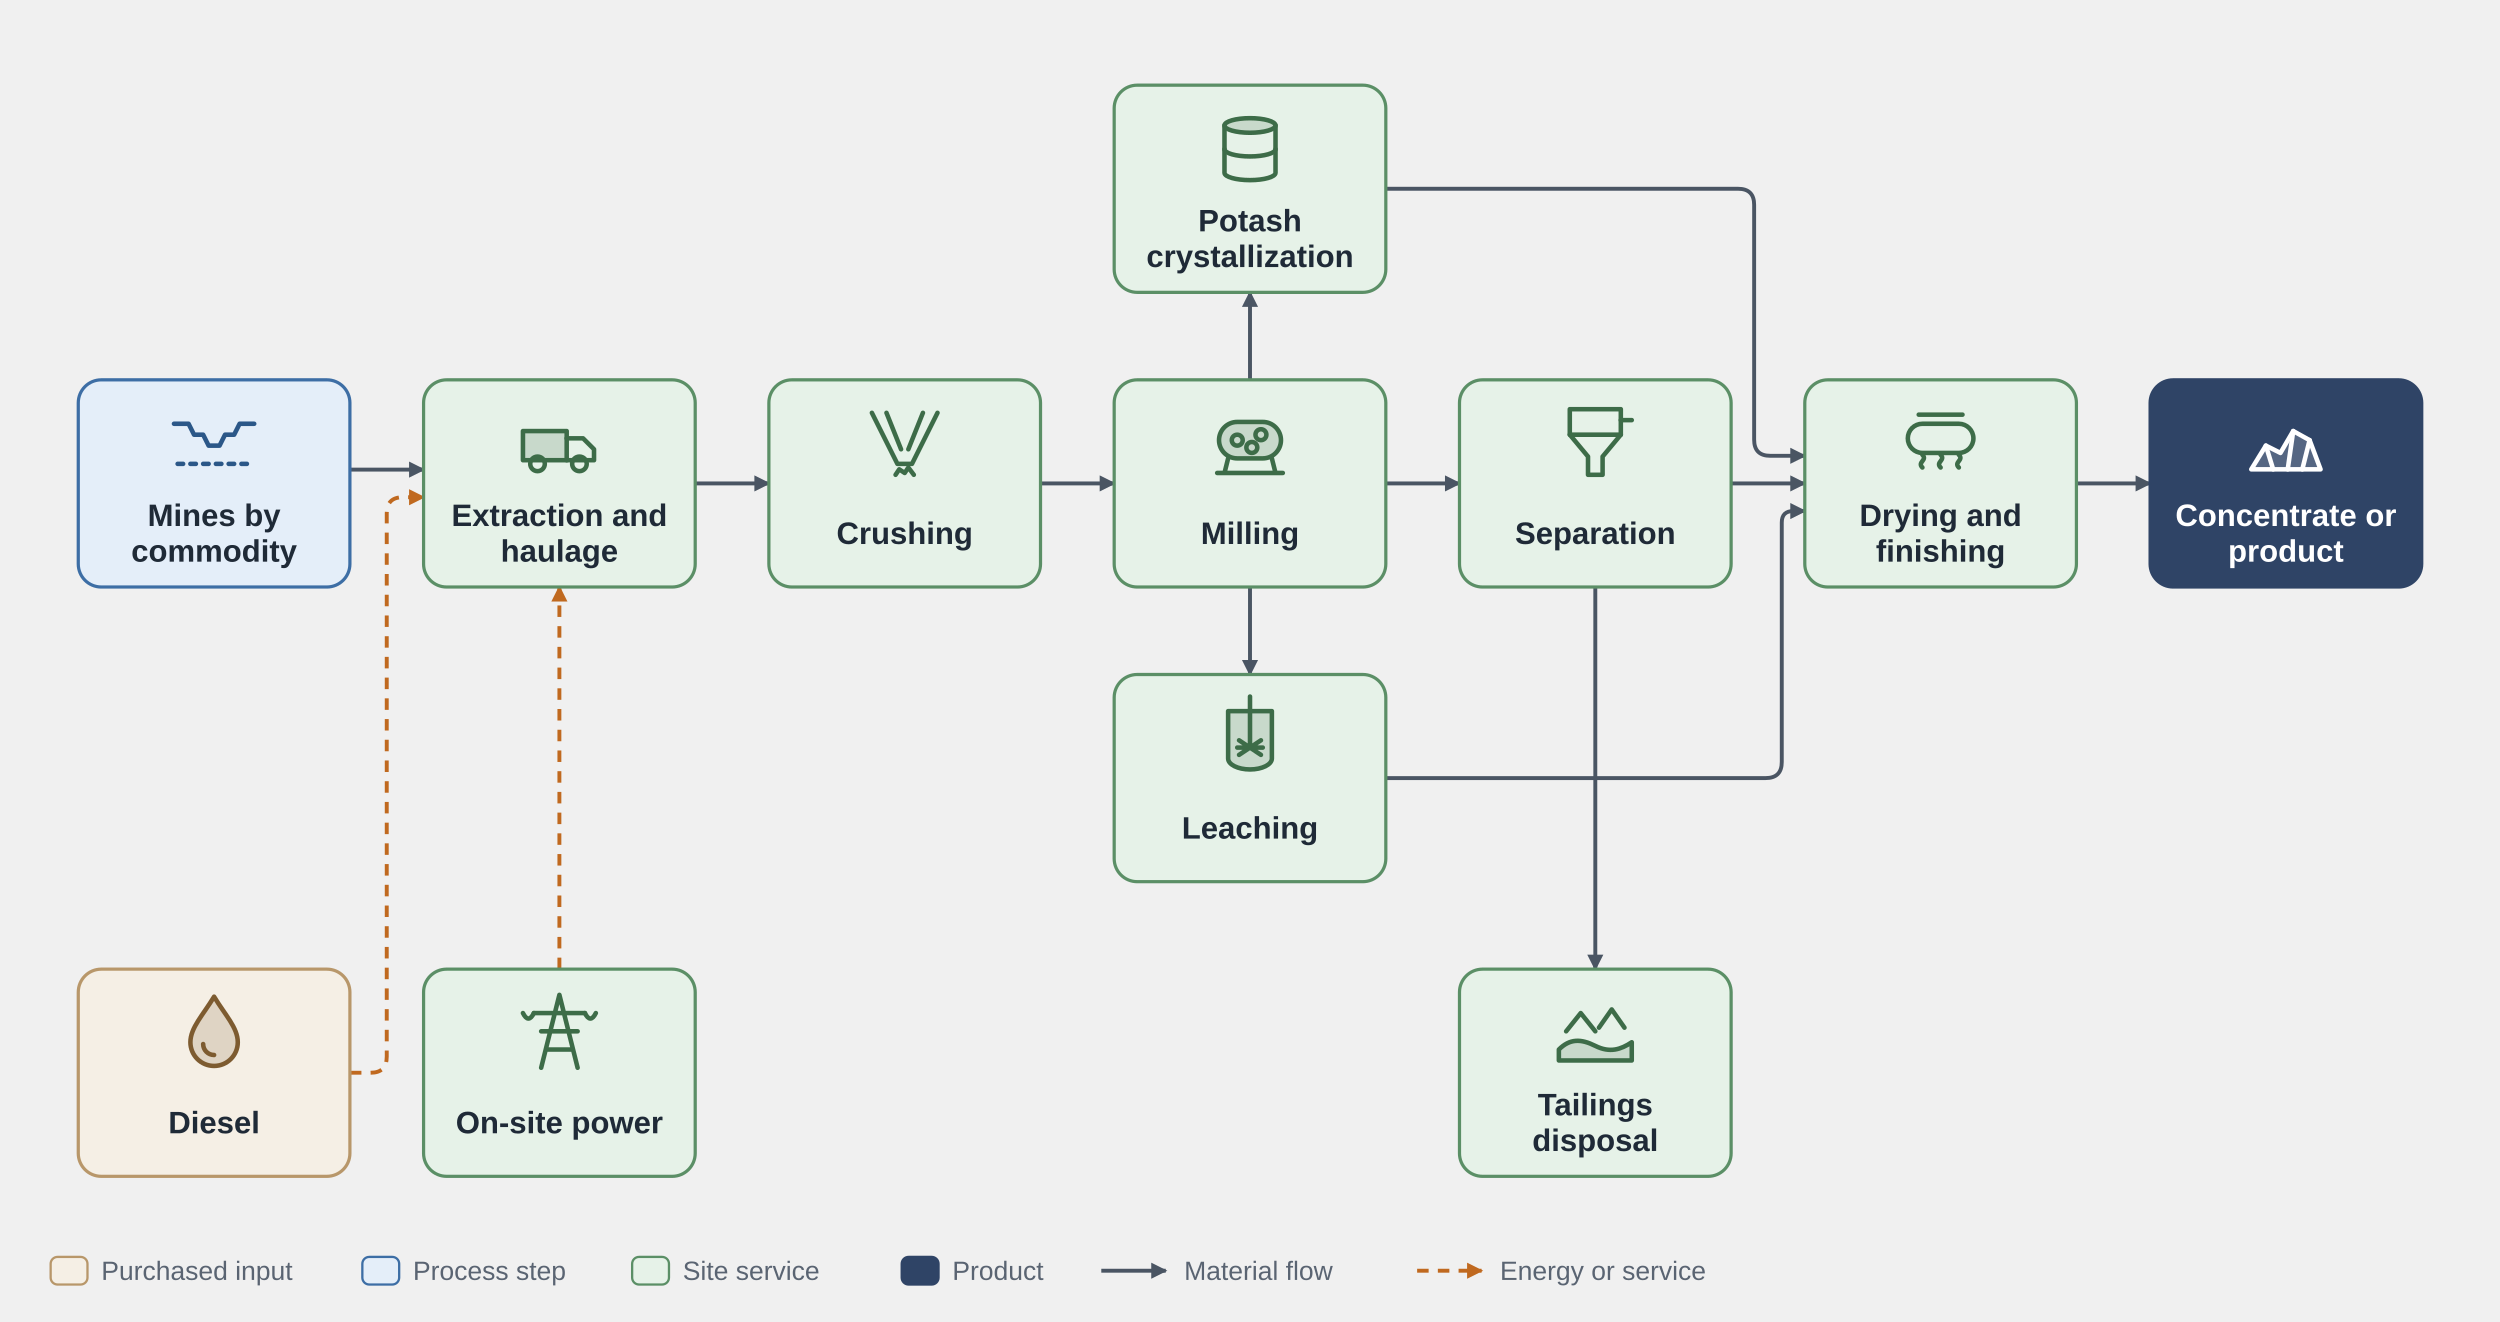
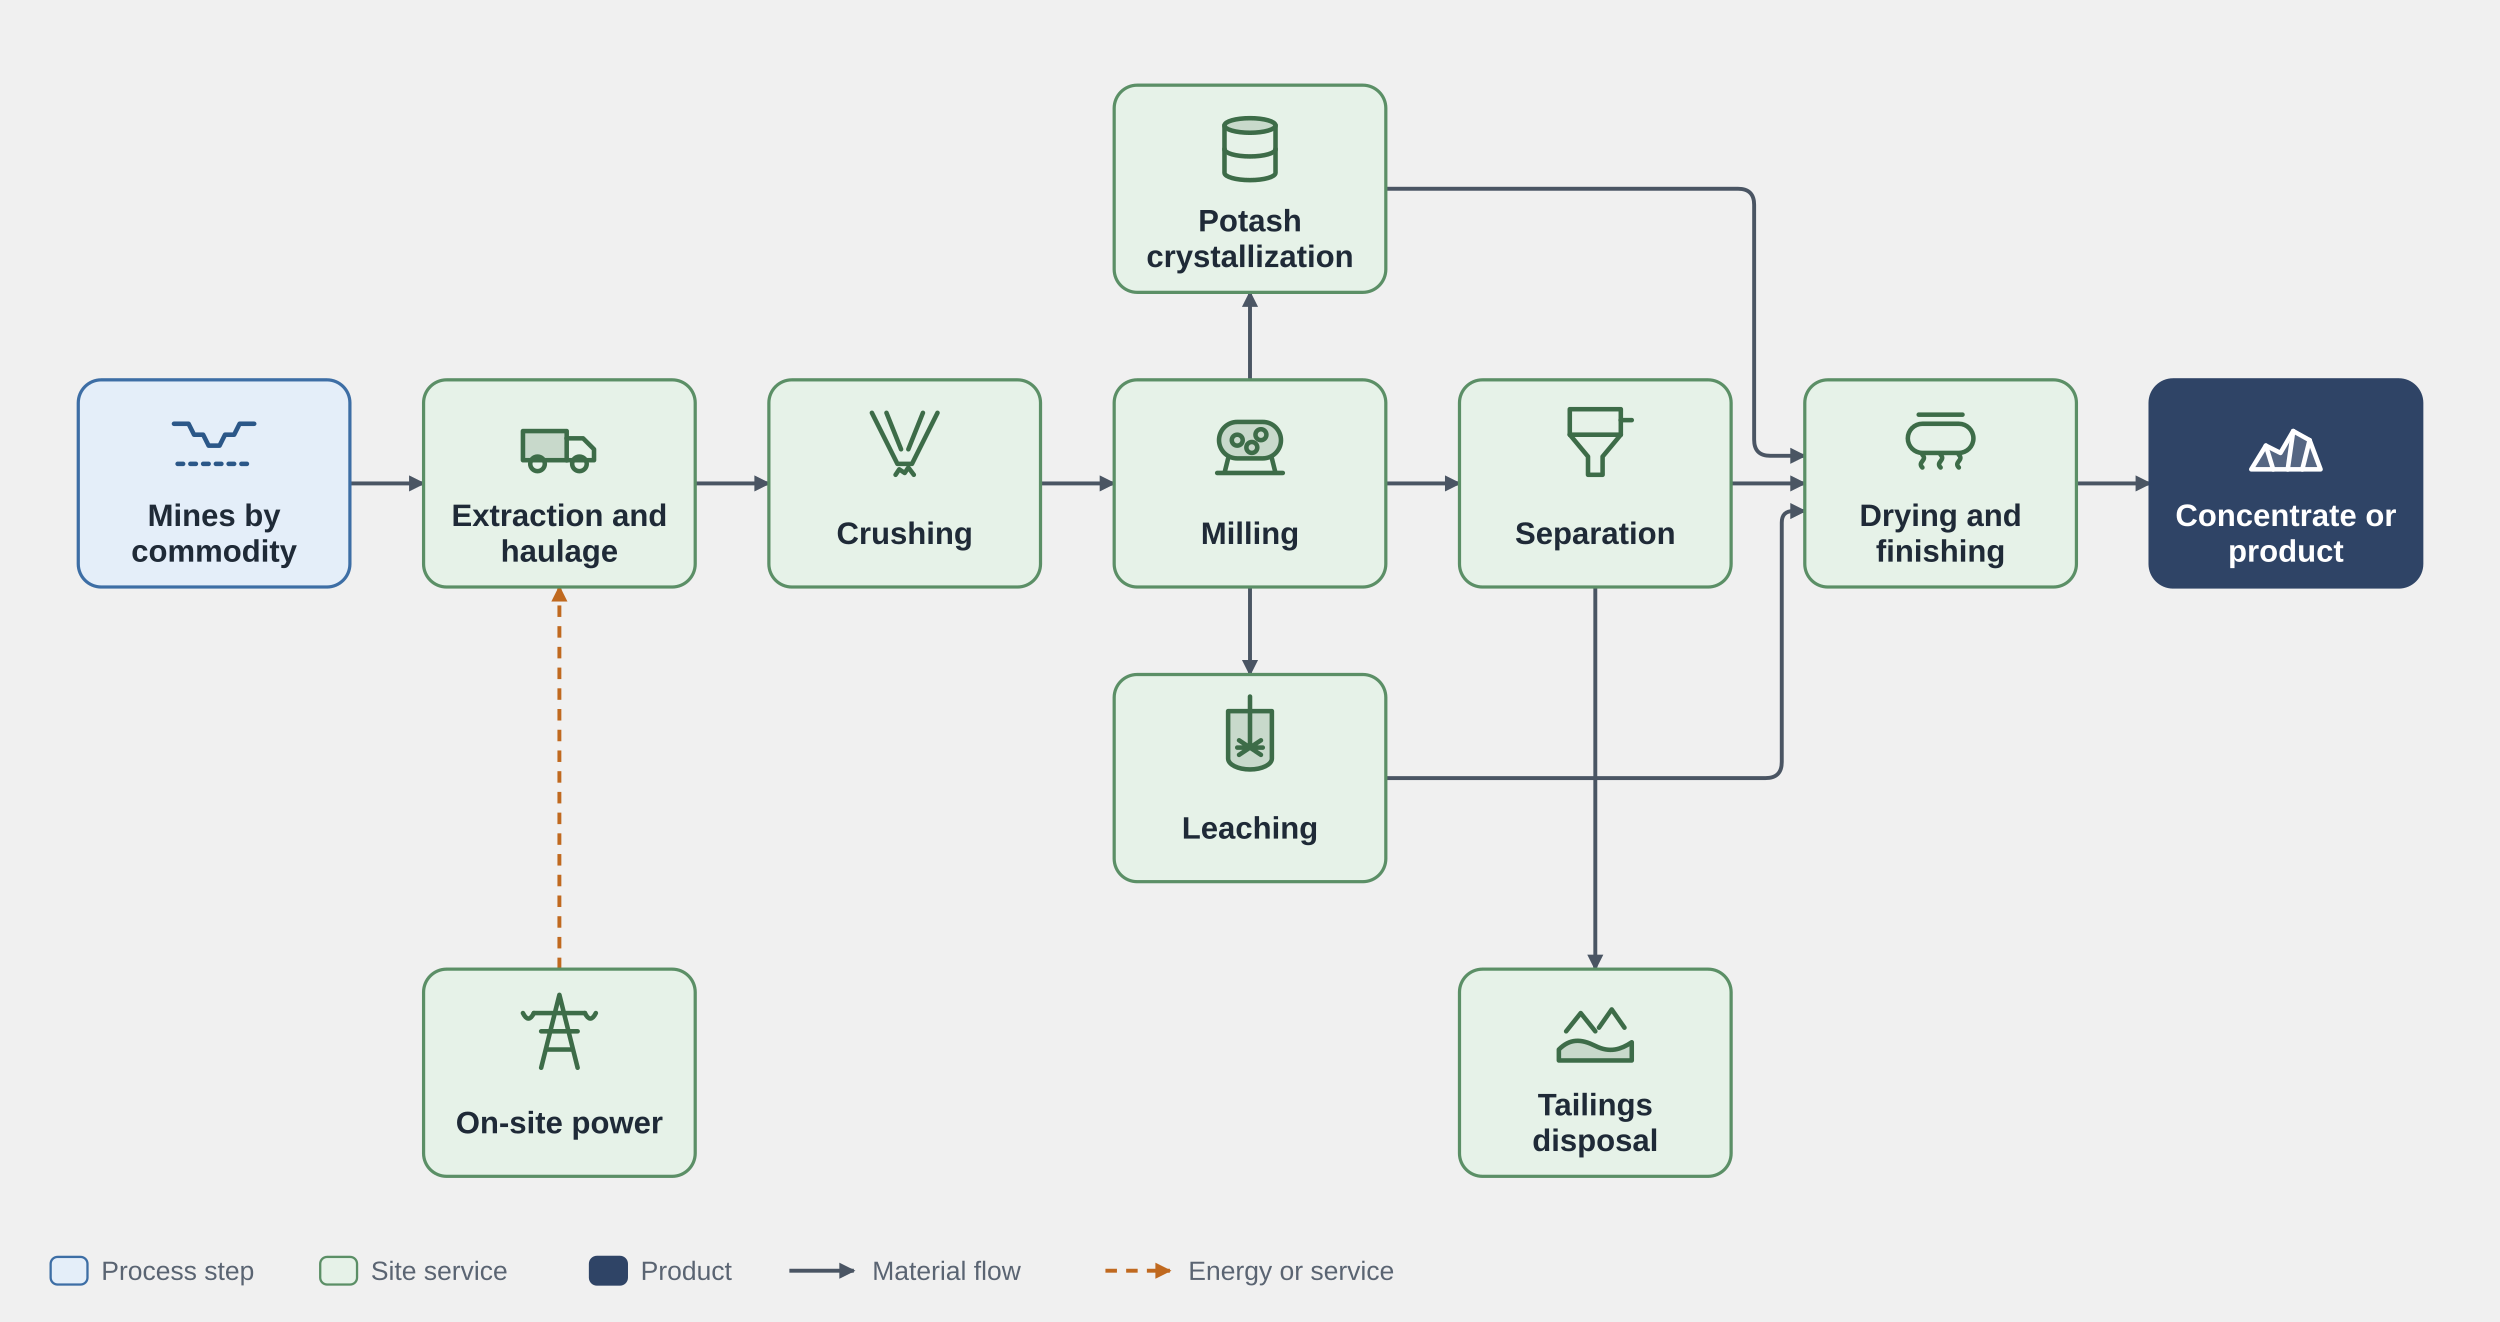
<svg xmlns="http://www.w3.org/2000/svg" viewBox="0 0 1086 574" width="1086" height="574" font-family="'Source Sans Pro', 'Source Sans 3', 'Segoe UI', 'Helvetica Neue', Arial, sans-serif" role="img" aria-label="Mining process flowchart">
  <defs>
    <symbol id="icon-crusher" viewBox="0 0 48 48">
      <g fill="none" stroke="currentColor" stroke-width="2.5" stroke-linecap="round" stroke-linejoin="round">
        <path d="M6 8 L20 36 H28 L42 8" />
        <path d="M14 8 L22 28 M34 8 L26 28" />
        <path d="M19 42 l2-3 l3 2 l2-3 l3 4" />
      </g>
    </symbol>
    <symbol id="icon-dryer" viewBox="0 0 48 48">
      <g fill="none" stroke="currentColor" stroke-width="2.5" stroke-linecap="round" stroke-linejoin="round">
        <rect x="6" y="14" width="36" height="16" rx="8" />
        <path d="M14 38 c-3-3 3-4 0-7 M24 38 c-3-3 3-4 0-7 M34 38 c-3-3 3-4 0-7" />
        <path d="M12 9 H36" />
-       </g>
-     </symbol>
-     <symbol id="icon-liquid-fuel" viewBox="0 0 48 48">
-       <g fill="none" stroke="currentColor" stroke-width="2.5" stroke-linecap="round" stroke-linejoin="round">
-         <path d="M24 5 C30 15 37 22 37 30 A13 13 0 0 1 11 30 C11 22 18 15 24 5 Z" fill="currentColor" fill-opacity="0.18" />
-         <path d="M18 31 a6 6 0 0 0 6 6" />
      </g>
    </symbol>
    <symbol id="icon-mill" viewBox="0 0 48 48">
      <g fill="none" stroke="currentColor" stroke-width="2.5" stroke-linecap="round" stroke-linejoin="round">
        <rect x="7" y="13" width="34" height="20" rx="10" fill="currentColor" fill-opacity="0.18" />
        <circle cx="17" cy="23" r="3" />
        <circle cx="25" cy="27" r="3" />
        <circle cx="30" cy="20" r="3" />
        <path d="M12 33 L10 41 M36 33 L38 41 M6 41 H42" />
      </g>
    </symbol>
    <symbol id="icon-open-pit" viewBox="0 0 48 48">
      <g fill="none" stroke="currentColor" stroke-width="2.5" stroke-linecap="round" stroke-linejoin="round">
        <path d="M2 14 H10 L13 20 H18 L21 26 H27 L30 20 H35 L38 14 H46" />
        <path d="M4 36 H44" stroke-dasharray="3 4" />
      </g>
    </symbol>
    <symbol id="icon-ore" viewBox="0 0 48 48">
      <g fill="none" stroke="currentColor" stroke-width="2.5" stroke-linecap="round" stroke-linejoin="round">
        <path d="M5 39 L13 26 L21 30 L28 18 L37 23 L43 39 Z" fill="currentColor" fill-opacity="0.18" />
        <path d="M13 26 L17 39 M28 18 L25 39 M37 23 L33 39" />
      </g>
    </symbol>
    <symbol id="icon-power-line" viewBox="0 0 48 48">
      <g fill="none" stroke="currentColor" stroke-width="2.5" stroke-linecap="round" stroke-linejoin="round">
        <path d="M24 4 L14 44 M24 4 L34 44 M10 14 H38 M14 24 H34 M17 34 H31" />
        <path d="M4 14 C6 18 8 18 10 14 M38 14 C40 18 42 18 44 14" />
      </g>
    </symbol>
    <symbol id="icon-reactor" viewBox="0 0 48 48">
      <g fill="none" stroke="currentColor" stroke-width="2.5" stroke-linecap="round" stroke-linejoin="round">
        <path d="M12 10 H36 V36 A12 6 0 0 1 12 36 Z" fill="currentColor" fill-opacity="0.18" />
        <path d="M24 2 V30 M17 30 H31 M18 26 L30 34 M30 26 L18 34" />
      </g>
    </symbol>
    <symbol id="icon-separator" viewBox="0 0 48 48">
      <g fill="none" stroke="currentColor" stroke-width="2.5" stroke-linecap="round" stroke-linejoin="round">
        <path d="M10 6 H38 V20 L28 32 V42 H20 V32 L10 20 Z" />
        <path d="M10 20 H38" />
        <path d="M38 12 H44" />
      </g>
    </symbol>
    <symbol id="icon-tailings" viewBox="0 0 48 48">
      <g fill="none" stroke="currentColor" stroke-width="2.5" stroke-linecap="round" stroke-linejoin="round">
        <path d="M4 34 C10 28 16 28 24 32 C32 36 38 34 44 30 V40 H4 Z" fill="currentColor" fill-opacity="0.18" />
        <path d="M8 24 L16 14 L24 24 M26 22 L33 12 L40 22" />
      </g>
    </symbol>
    <symbol id="icon-tank" viewBox="0 0 48 48">
      <g fill="none" stroke="currentColor" stroke-width="2.5" stroke-linecap="round" stroke-linejoin="round">
        <path d="M10 12 V38 A14 4 0 0 0 38 38 V12" />
        <ellipse cx="24" cy="12" rx="14" ry="4" fill="currentColor" fill-opacity="0.18" />
        <path d="M10 25 A14 4 0 0 0 38 25" />
      </g>
    </symbol>
    <symbol id="icon-truck" viewBox="0 0 48 48">
      <g fill="none" stroke="currentColor" stroke-width="2.5" stroke-linecap="round" stroke-linejoin="round">
        <path d="M4 18 H28 V34 H4 Z" fill="currentColor" fill-opacity="0.18" />
        <path d="M28 22 H37 L43 28 V34 H28" />
        <circle cx="12" cy="36" r="4" />
        <circle cx="35" cy="36" r="4" />
      </g>
    </symbol>
    <marker id="arrow-material" viewBox="0 0 10 10" refX="9" refY="5" markerWidth="7" markerHeight="7" markerUnits="userSpaceOnUse" orient="auto-start-reverse">
      <path d="M 0 0 L 10 5 L 0 10 z" fill="#4a5563" />
    </marker>
    <marker id="arrow-energy" viewBox="0 0 10 10" refX="9" refY="5" markerWidth="7" markerHeight="7" markerUnits="userSpaceOnUse" orient="auto-start-reverse">
      <path d="M 0 0 L 10 5 L 0 10 z" fill="#c0691f" />
    </marker>
    <marker id="arrow-emission" viewBox="0 0 10 10" refX="9" refY="5" markerWidth="7" markerHeight="7" markerUnits="userSpaceOnUse" orient="auto-start-reverse">
      <path d="M 0 0 L 10 5 L 0 10 z" fill="#8a96a3" />
    </marker>
  </defs>
-   <path d="M 152.0 204.0 L 184.0 204.0" fill="none" stroke="#4a5563" stroke-width="1.7" marker-end="url(#arrow-material)" />
-   <path d="M 152.0 466.0 L 161.0 466.0 Q 168.0 466.0 168.0 459.0 L 168.0 223.0 Q 168.0 216.0 175.0 216.0 L 184.0 216.0" fill="none" stroke="#c0691f" stroke-width="1.7" stroke-dasharray="5 4" marker-end="url(#arrow-energy)" />
+   <path d="M 152.0 210.0 L 184.0 210.0" fill="none" stroke="#4a5563" stroke-width="1.7" marker-end="url(#arrow-material)" />
  <path d="M 243.0 421.0 L 243.0 255.0" fill="none" stroke="#c0691f" stroke-width="1.7" stroke-dasharray="5 4" marker-end="url(#arrow-energy)" />
  <path d="M 302.0 210.0 L 334.0 210.0" fill="none" stroke="#4a5563" stroke-width="1.7" marker-end="url(#arrow-material)" />
  <path d="M 452.0 210.0 L 484.0 210.0" fill="none" stroke="#4a5563" stroke-width="1.7" marker-end="url(#arrow-material)" />
  <path d="M 602.0 210.0 L 634.0 210.0" fill="none" stroke="#4a5563" stroke-width="1.7" marker-end="url(#arrow-material)" />
  <path d="M 543.0 165.0 L 543.0 127.0" fill="none" stroke="#4a5563" stroke-width="1.7" marker-end="url(#arrow-material)" />
  <path d="M 543.0 255.0 L 543.0 293.0" fill="none" stroke="#4a5563" stroke-width="1.7" marker-end="url(#arrow-material)" />
  <path d="M 602.0 82.0 L 755.0 82.0 Q 762.0 82.0 762.0 89.0 L 762.0 191.0 Q 762.0 198.0 769.0 198.0 L 784.0 198.0" fill="none" stroke="#4a5563" stroke-width="1.7" marker-end="url(#arrow-material)" />
  <path d="M 602.0 338.0 L 767.0 338.0 Q 774.0 338.0 774.0 331.0 L 774.0 227.0 Q 774.0 222.0 779.0 222.0 L 784.0 222.0" fill="none" stroke="#4a5563" stroke-width="1.7" marker-end="url(#arrow-material)" />
  <path d="M 752.0 210.0 L 784.0 210.0" fill="none" stroke="#4a5563" stroke-width="1.7" marker-end="url(#arrow-material)" />
  <path d="M 693.0 255.0 L 693.0 421.0" fill="none" stroke="#4a5563" stroke-width="1.7" marker-end="url(#arrow-material)" />
  <path d="M 902.0 210.0 L 934.0 210.0" fill="none" stroke="#4a5563" stroke-width="1.7" marker-end="url(#arrow-material)" />
  <g>
    <rect x="34.0" y="165.0" width="118" height="90" rx="10" fill="#e4eef9" stroke="#3d6ea5" stroke-width="1.4" />
    <use href="#icon-open-pit" x="74.0" y="173.0" width="38" height="38" style="color:#2b5788" />
    <text x="93.0" y="228.5" text-anchor="middle" font-size="13.5" font-weight="600" fill="#1f2a37">Mines by</text>
    <text x="93.0" y="244.0" text-anchor="middle" font-size="13.5" font-weight="600" fill="#1f2a37">commodity</text>
-   </g>
-   <g>
-     <rect x="34.0" y="421.0" width="118" height="90" rx="10" fill="#f5efe5" stroke="#b8976a" stroke-width="1.4" />
-     <use href="#icon-liquid-fuel" x="74.0" y="429.0" width="38" height="38" style="color:#7d5b30" />
-     <text x="93.0" y="492.3" text-anchor="middle" font-size="13.5" font-weight="600" fill="#1f2a37">Diesel</text>
  </g>
  <g>
    <rect x="184.0" y="165.0" width="118" height="90" rx="10" fill="#e6f2e8" stroke="#5b8f66" stroke-width="1.4" />
    <use href="#icon-truck" x="224.0" y="173.0" width="38" height="38" style="color:#3d6c48" />
    <text x="243.0" y="228.5" text-anchor="middle" font-size="13.5" font-weight="600" fill="#1f2a37">Extraction and</text>
    <text x="243.0" y="244.0" text-anchor="middle" font-size="13.5" font-weight="600" fill="#1f2a37">haulage</text>
  </g>
  <g>
    <rect x="184.0" y="421.0" width="118" height="90" rx="10" fill="#e6f2e8" stroke="#5b8f66" stroke-width="1.4" />
    <use href="#icon-power-line" x="224.0" y="429.0" width="38" height="38" style="color:#3d6c48" />
    <text x="243.0" y="492.3" text-anchor="middle" font-size="13.5" font-weight="600" fill="#1f2a37">On-site power</text>
  </g>
  <g>
    <rect x="334.0" y="165.0" width="118" height="90" rx="10" fill="#e6f2e8" stroke="#5b8f66" stroke-width="1.4" />
    <use href="#icon-crusher" x="374.0" y="173.0" width="38" height="38" style="color:#3d6c48" />
    <text x="393.0" y="236.3" text-anchor="middle" font-size="13.5" font-weight="600" fill="#1f2a37">Crushing</text>
  </g>
  <g>
    <rect x="484.0" y="165.0" width="118" height="90" rx="10" fill="#e6f2e8" stroke="#5b8f66" stroke-width="1.4" />
    <use href="#icon-mill" x="524.0" y="173.0" width="38" height="38" style="color:#3d6c48" />
    <text x="543.0" y="236.3" text-anchor="middle" font-size="13.5" font-weight="600" fill="#1f2a37">Milling</text>
  </g>
  <g>
    <rect x="484.0" y="37.0" width="118" height="90" rx="10" fill="#e6f2e8" stroke="#5b8f66" stroke-width="1.4" />
    <use href="#icon-tank" x="524.0" y="45.0" width="38" height="38" style="color:#3d6c48" />
    <text x="543.0" y="100.5" text-anchor="middle" font-size="13.5" font-weight="600" fill="#1f2a37">Potash</text>
    <text x="543.0" y="116.0" text-anchor="middle" font-size="13.5" font-weight="600" fill="#1f2a37">crystallization</text>
  </g>
  <g>
    <rect x="484.0" y="293.0" width="118" height="90" rx="10" fill="#e6f2e8" stroke="#5b8f66" stroke-width="1.4" />
    <use href="#icon-reactor" x="524.0" y="301.0" width="38" height="38" style="color:#3d6c48" />
    <text x="543.0" y="364.3" text-anchor="middle" font-size="13.5" font-weight="600" fill="#1f2a37">Leaching</text>
  </g>
  <g>
    <rect x="634.0" y="165.0" width="118" height="90" rx="10" fill="#e6f2e8" stroke="#5b8f66" stroke-width="1.4" />
    <use href="#icon-separator" x="674.0" y="173.0" width="38" height="38" style="color:#3d6c48" />
    <text x="693.0" y="236.3" text-anchor="middle" font-size="13.5" font-weight="600" fill="#1f2a37">Separation</text>
  </g>
  <g>
    <rect x="634.0" y="421.0" width="118" height="90" rx="10" fill="#e6f2e8" stroke="#5b8f66" stroke-width="1.4" />
    <use href="#icon-tailings" x="674.0" y="429.0" width="38" height="38" style="color:#3d6c48" />
    <text x="693.0" y="484.5" text-anchor="middle" font-size="13.5" font-weight="600" fill="#1f2a37">Tailings</text>
    <text x="693.0" y="500.0" text-anchor="middle" font-size="13.5" font-weight="600" fill="#1f2a37">disposal</text>
  </g>
  <g>
    <rect x="784.0" y="165.0" width="118" height="90" rx="10" fill="#e6f2e8" stroke="#5b8f66" stroke-width="1.4" />
    <use href="#icon-dryer" x="824.0" y="173.0" width="38" height="38" style="color:#3d6c48" />
    <text x="843.0" y="228.5" text-anchor="middle" font-size="13.5" font-weight="600" fill="#1f2a37">Drying and</text>
    <text x="843.0" y="244.0" text-anchor="middle" font-size="13.5" font-weight="600" fill="#1f2a37">finishing</text>
  </g>
  <g>
    <rect x="934.0" y="165.0" width="118" height="90" rx="10" fill="#2f4466" stroke="#2f4466" stroke-width="1.4" />
    <use href="#icon-ore" x="974.0" y="173.0" width="38" height="38" style="color:#ffffff" />
    <text x="993.0" y="228.5" text-anchor="middle" font-size="13.5" font-weight="600" fill="#ffffff">Concentrate or</text>
    <text x="993.0" y="244.0" text-anchor="middle" font-size="13.5" font-weight="600" fill="#ffffff">product</text>
  </g>
-   <rect x="22.0" y="546" width="16" height="12" rx="3" fill="#f5efe5" stroke="#b8976a" />
-   <text x="44.0" y="556" font-size="11.5" fill="#5a6472">Purchased input</text>
-   <rect x="157.4" y="546" width="16" height="12" rx="3" fill="#e4eef9" stroke="#3d6ea5" />
-   <text x="179.4" y="556" font-size="11.5" fill="#5a6472">Process step</text>
-   <rect x="274.6" y="546" width="16" height="12" rx="3" fill="#e6f2e8" stroke="#5b8f66" />
-   <text x="296.6" y="556" font-size="11.5" fill="#5a6472">Site service</text>
-   <rect x="391.7" y="546" width="16" height="12" rx="3" fill="#2f4466" stroke="#2f4466" />
-   <text x="413.7" y="556" font-size="11.5" fill="#5a6472">Product</text>
-   <path d="M 478.4 552 H 506.4" stroke="#4a5563" stroke-width="1.7" marker-end="url(#arrow-material)" />
-   <text x="514.4" y="556" font-size="11.5" fill="#5a6472">Material flow</text>
-   <path d="M 615.6 552 H 643.6" stroke="#c0691f" stroke-width="1.7" stroke-dasharray="5 4" marker-end="url(#arrow-energy)" />
-   <text x="651.6" y="556" font-size="11.5" fill="#5a6472">Energy or service</text>
+   <rect x="22.0" y="546" width="16" height="12" rx="3" fill="#e4eef9" stroke="#3d6ea5" />
+   <text x="44.0" y="556" font-size="11.5" fill="#5a6472">Process step</text>
+   <rect x="139.1" y="546" width="16" height="12" rx="3" fill="#e6f2e8" stroke="#5b8f66" />
+   <text x="161.1" y="556" font-size="11.5" fill="#5a6472">Site service</text>
+   <rect x="256.3" y="546" width="16" height="12" rx="3" fill="#2f4466" stroke="#2f4466" />
+   <text x="278.3" y="556" font-size="11.5" fill="#5a6472">Product</text>
+   <path d="M 342.9 552 H 370.9" stroke="#4a5563" stroke-width="1.7" marker-end="url(#arrow-material)" />
+   <text x="378.9" y="556" font-size="11.5" fill="#5a6472">Material flow</text>
+   <path d="M 480.2 552 H 508.2" stroke="#c0691f" stroke-width="1.7" stroke-dasharray="5 4" marker-end="url(#arrow-energy)" />
+   <text x="516.2" y="556" font-size="11.5" fill="#5a6472">Energy or service</text>
</svg>
